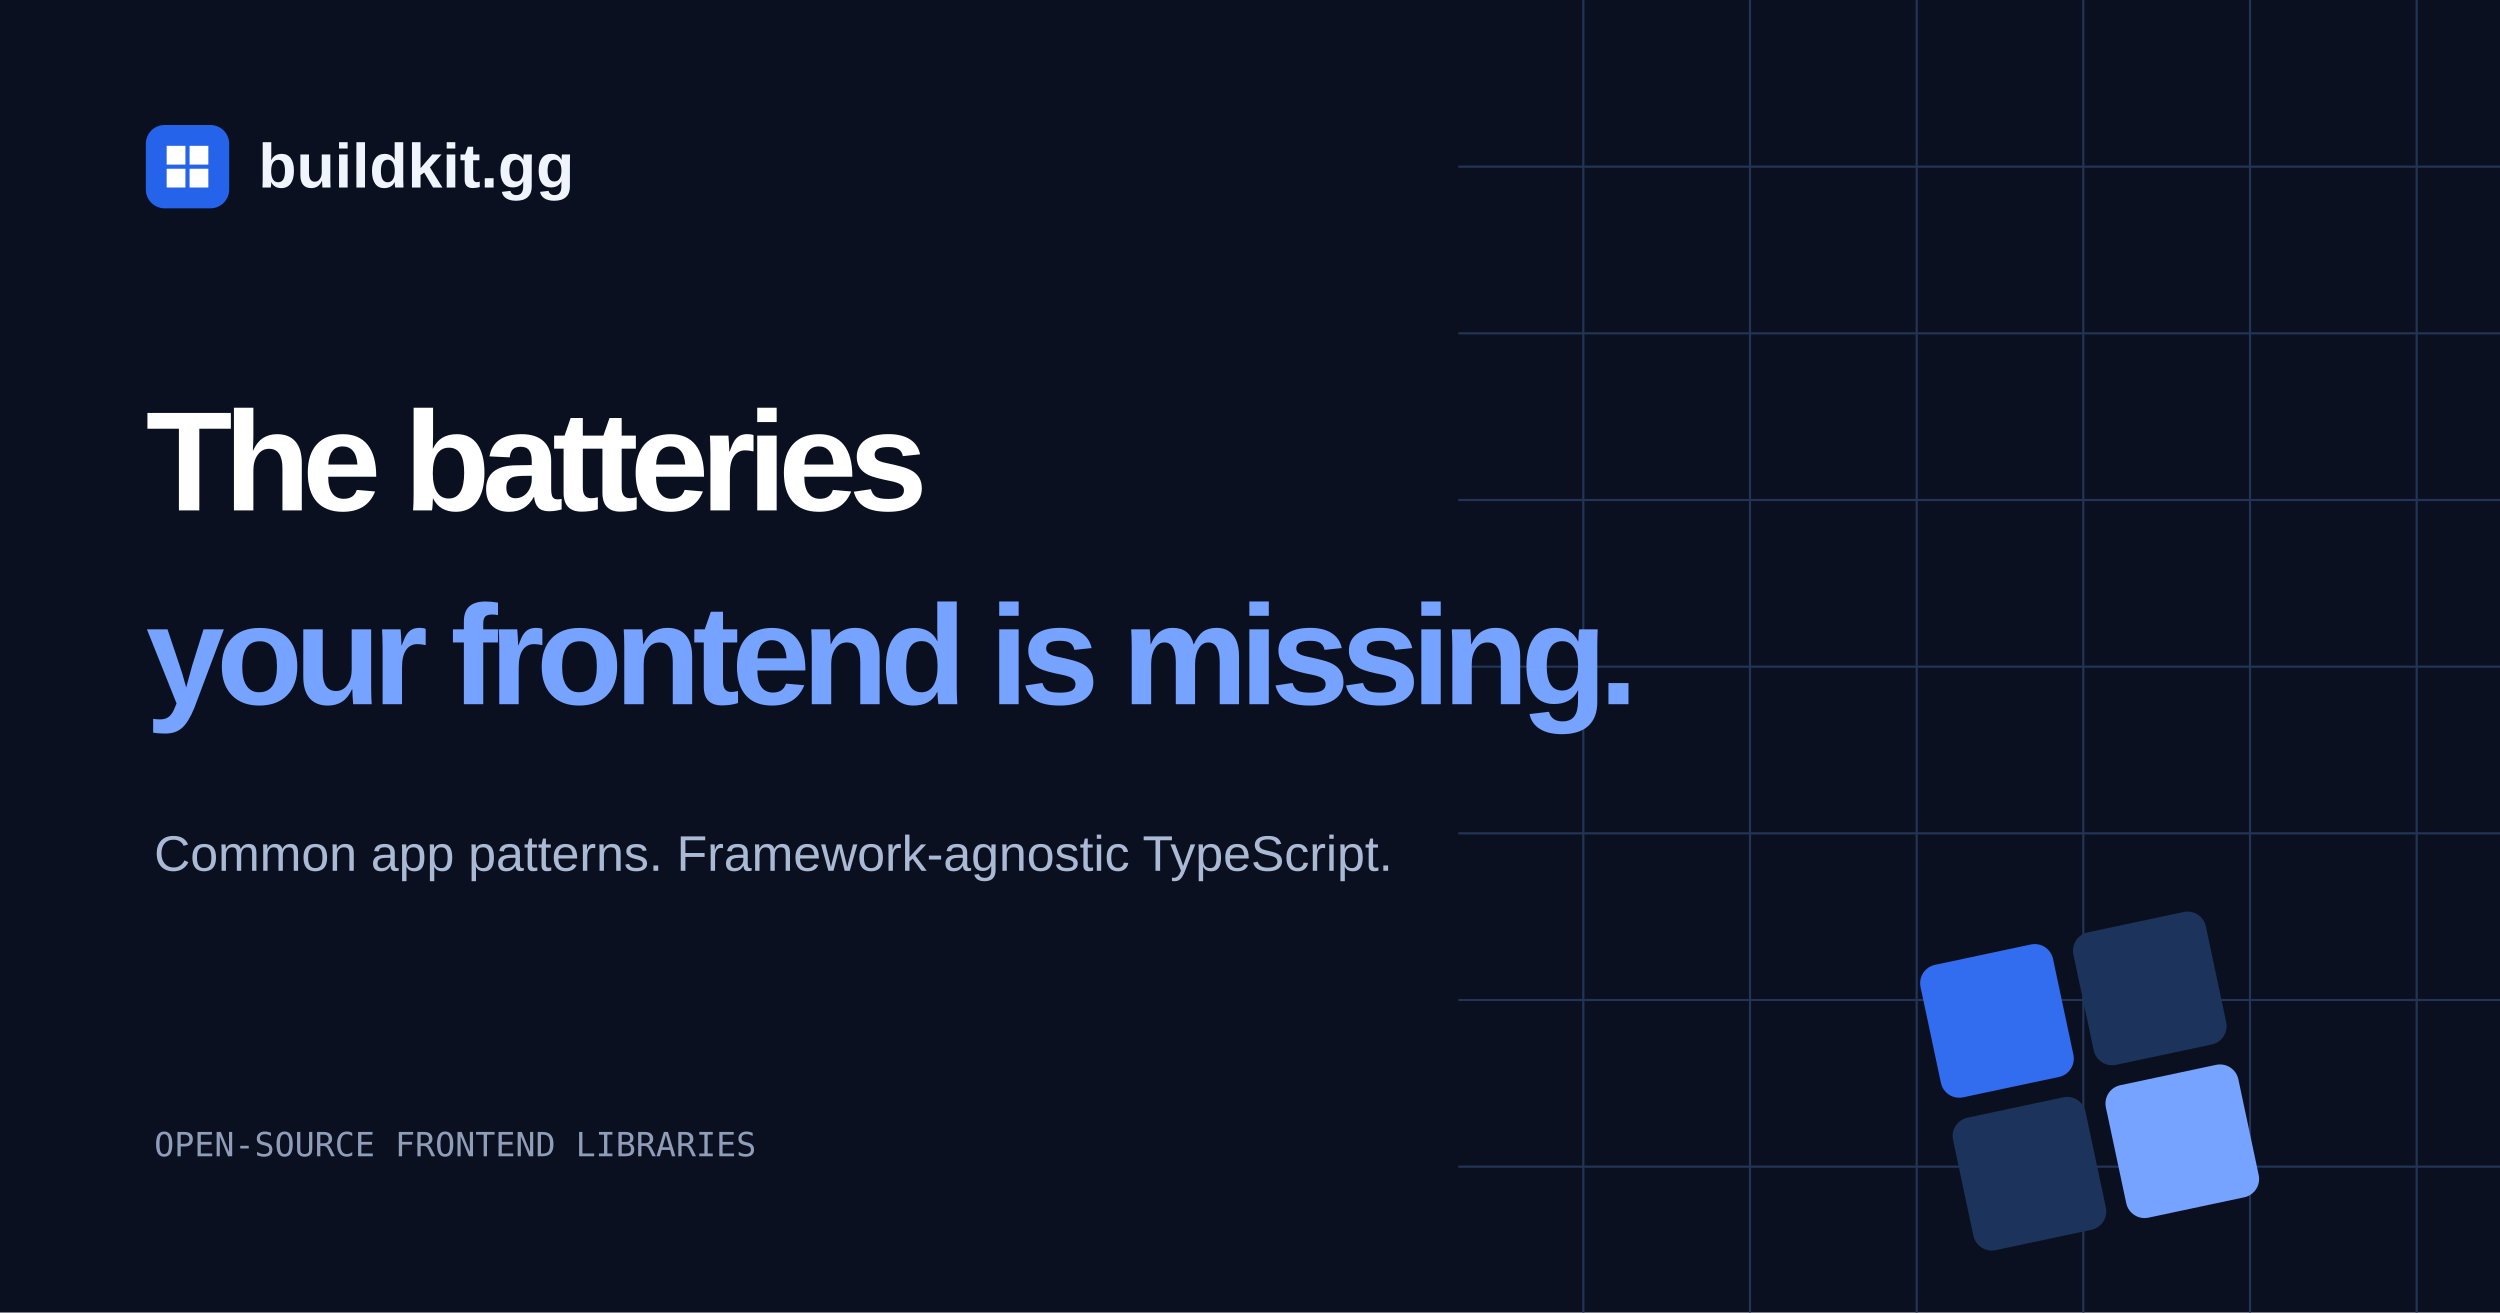
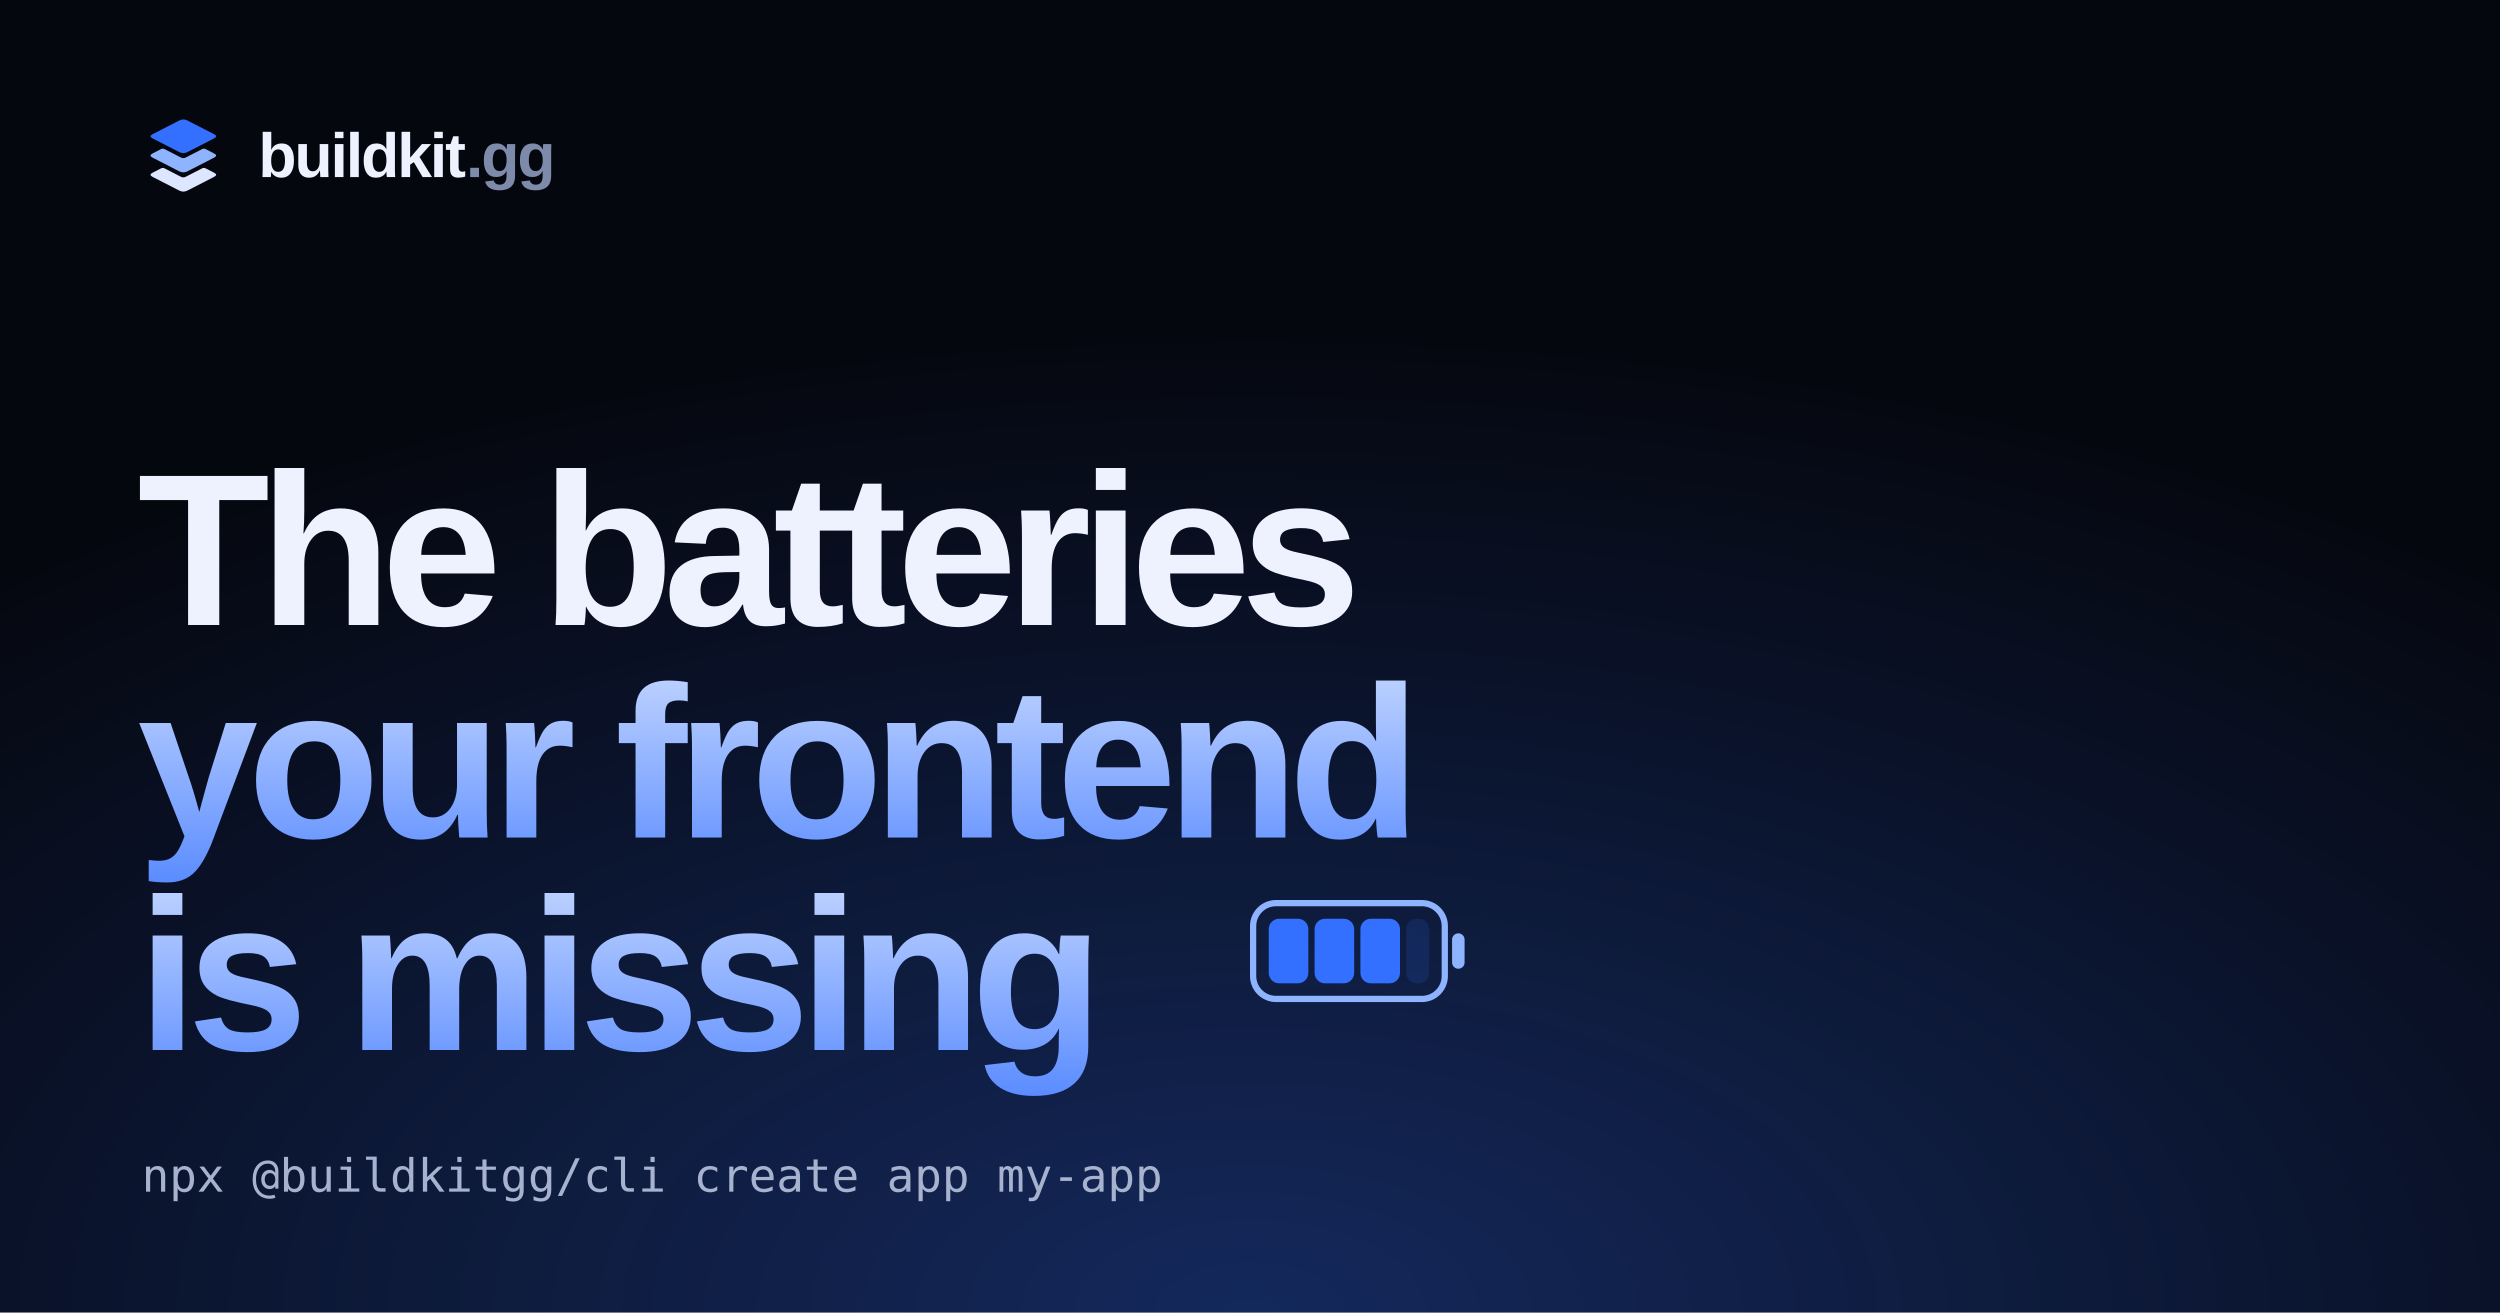
<svg xmlns="http://www.w3.org/2000/svg" width="1200" height="630" viewBox="0 0 1200 630">
-   <rect width="1200" height="630" fill="#0b1020" />
-   <g fill="none" stroke="#233557">
-     <path d="M760 0v630M840 0v630M920 0v630M1000 0v630M1080 0v630M1160 0v630M700 80h500M700 160h500M700 240h500M700 320h500M700 400h500M700 480h500M700 560h500" />
+   <defs>
+     <radialGradient id="glow" cx="0.5" cy="1" r="0.75">
+       <stop offset="0" stop-color="#3370FF" stop-opacity="0.32" />
+       <stop offset="1" stop-color="#3370FF" stop-opacity="0" />
+     </radialGradient>
+     <linearGradient id="charged" x1="0" y1="0" x2="0" y2="1">
+       <stop offset="0" stop-color="#B9CFFF" />
+       <stop offset="1" stop-color="#5B8CFF" />
+     </linearGradient>
+   </defs>
+   <rect width="1200" height="630" fill="#05070F" />
+   <rect width="1200" height="630" fill="url(#glow)" />
+   <g transform="translate(66 52) scale(0.44)">
+     <path d="M16.45 32.78Q12 30.5 16.45 28.22L45.55 13.28Q50 11 54.45 13.28L83.55 28.22Q88 30.5 83.55 32.78L54.45 47.72Q50 50 45.55 47.72Z" fill="#3370FF" />
+     <path d="M16.45 53.78Q12 51.5 16.45 49.22L25.63 44.5Q27.59 43.5 29.55 44.5L47.33 53.63Q50 55 52.67 53.63L70.45 44.5Q72.41 43.5 74.37 44.5L83.55 49.22Q88 51.5 83.55 53.78L54.45 68.72Q50 71 45.55 68.72Z" fill="#8FB4FF" />
+     <path d="M16.45 74.78Q12 72.5 16.45 70.22L25.63 65.5Q27.59 64.5 29.55 65.5L47.33 74.63Q50 76 52.67 74.63L70.45 65.5Q72.41 64.5 74.37 65.5L83.55 70.22Q88 72.5 83.55 74.78L54.45 89.72Q50 92 45.55 89.72Z" fill="#DCE6FF" />
  </g>
-   <rect x="70" y="60" width="40" height="40" rx="9" fill="#2563eb" />
-   <path d="M80 70h9v9h-9zm11 0h9v9h-9zM80 81h9v9h-9zm11 0h9v9h-9z" fill="#fff" />
-   <text x="124" y="90" fill="#f0f4fc" font-family="Segoe UI,Arial,sans-serif" font-size="30" font-weight="600">buildkit.gg</text>
-   <text x="70" y="245" fill="#fff" font-family="Segoe UI,Arial,sans-serif" font-size="68" font-weight="600" letter-spacing="-4">The batteries</text>
-   <text x="70" y="338" fill="#76a3ff" font-family="Segoe UI,Arial,sans-serif" font-size="68" font-weight="600" letter-spacing="-4">your frontend is missing.</text>
-   <text x="74" y="418" fill="#aab9d4" font-family="Segoe UI,Arial,sans-serif" font-size="24">Common app patterns. Framework-agnostic TypeScript.</text>
-   <text x="74" y="555" fill="#8f9db8" font-family="Consolas,monospace" font-size="16">OPEN-SOURCE FRONTEND LIBRARIES</text>
-   <g transform="translate(920 465) rotate(-12)">
-     <rect width="65" height="65" rx="9" fill="#326df0" />
-     <rect x="75" width="65" height="65" rx="9" fill="#1c345b" />
-     <rect y="75" width="65" height="65" rx="9" fill="#1c345b" />
-     <rect x="75" y="75" width="65" height="65" rx="9" fill="#76a3ff" />
+   <text x="124" y="85" fill="#EEF2FF" font-family="Geist,Segoe UI,Arial,sans-serif" font-size="30" font-weight="600" letter-spacing="-1">buildkit<tspan fill="#7E8AA9">.gg</tspan>
+   </text>
+   <text x="66" y="300" fill="#EEF2FF" font-family="Geist,Segoe UI,Arial,sans-serif" font-size="104" font-weight="600" letter-spacing="-5">The batteries</text>
+   <text x="66" y="402" fill="url(#charged)" font-family="Geist,Segoe UI,Arial,sans-serif" font-size="104" font-weight="600" letter-spacing="-5">your frontend</text>
+   <text x="66" y="504" fill="url(#charged)" font-family="Geist,Segoe UI,Arial,sans-serif" font-size="104" font-weight="600" letter-spacing="-5">is missing</text>
+   <g transform="translate(600 432)">
+     <rect x="1.5" y="1.5" width="92" height="46" rx="11" fill="none" stroke="#8FB4FF" stroke-width="3" />
+     <rect x="9" y="9" width="19" height="31" rx="5" fill="#3370FF" />
+     <rect x="31" y="9" width="19" height="31" rx="5" fill="#3370FF" />
+     <rect x="53" y="9" width="19" height="31" rx="5" fill="#3370FF" />
+     <rect x="75" y="9" width="11" height="31" rx="5" fill="#3370FF" fill-opacity="0.15" />
+     <rect x="97" y="16" width="6" height="17" rx="3" fill="#8FB4FF" />
  </g>
+   <text x="68" y="572" fill="#A7B2CE" font-family="Geist Mono,Consolas,monospace" font-size="22">npx @buildkitgg/cli create app my-app</text>
</svg>
